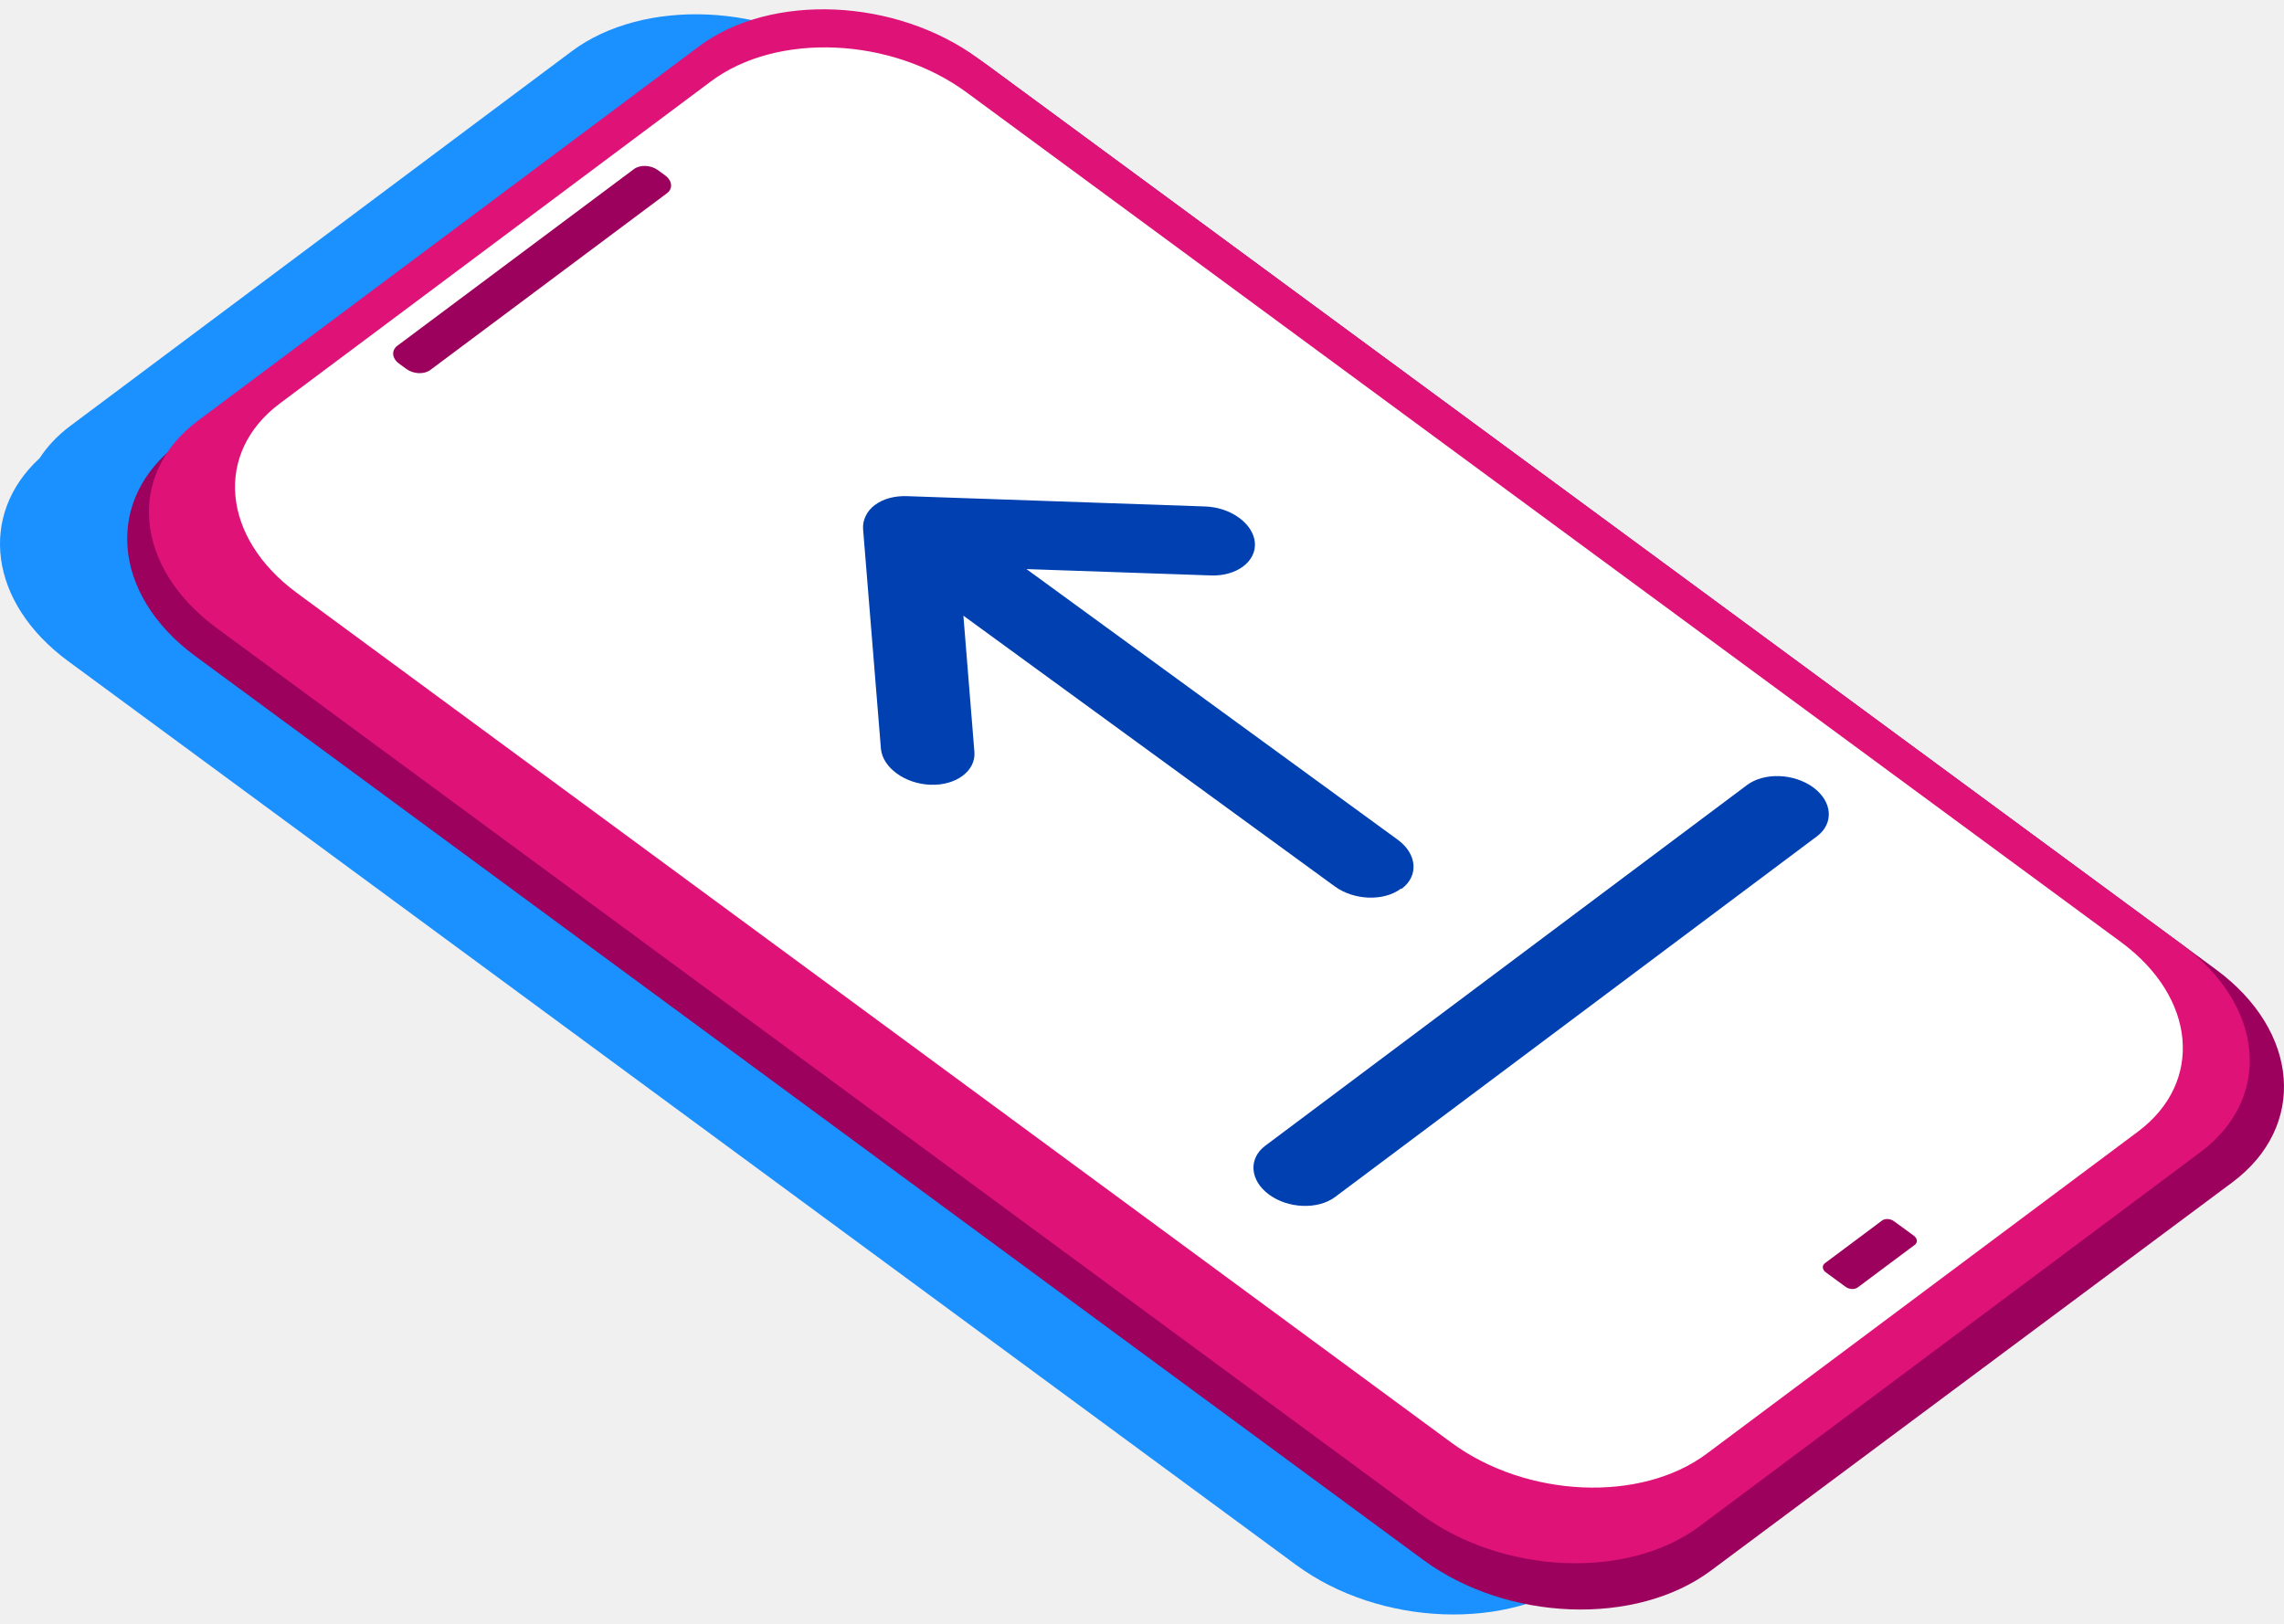
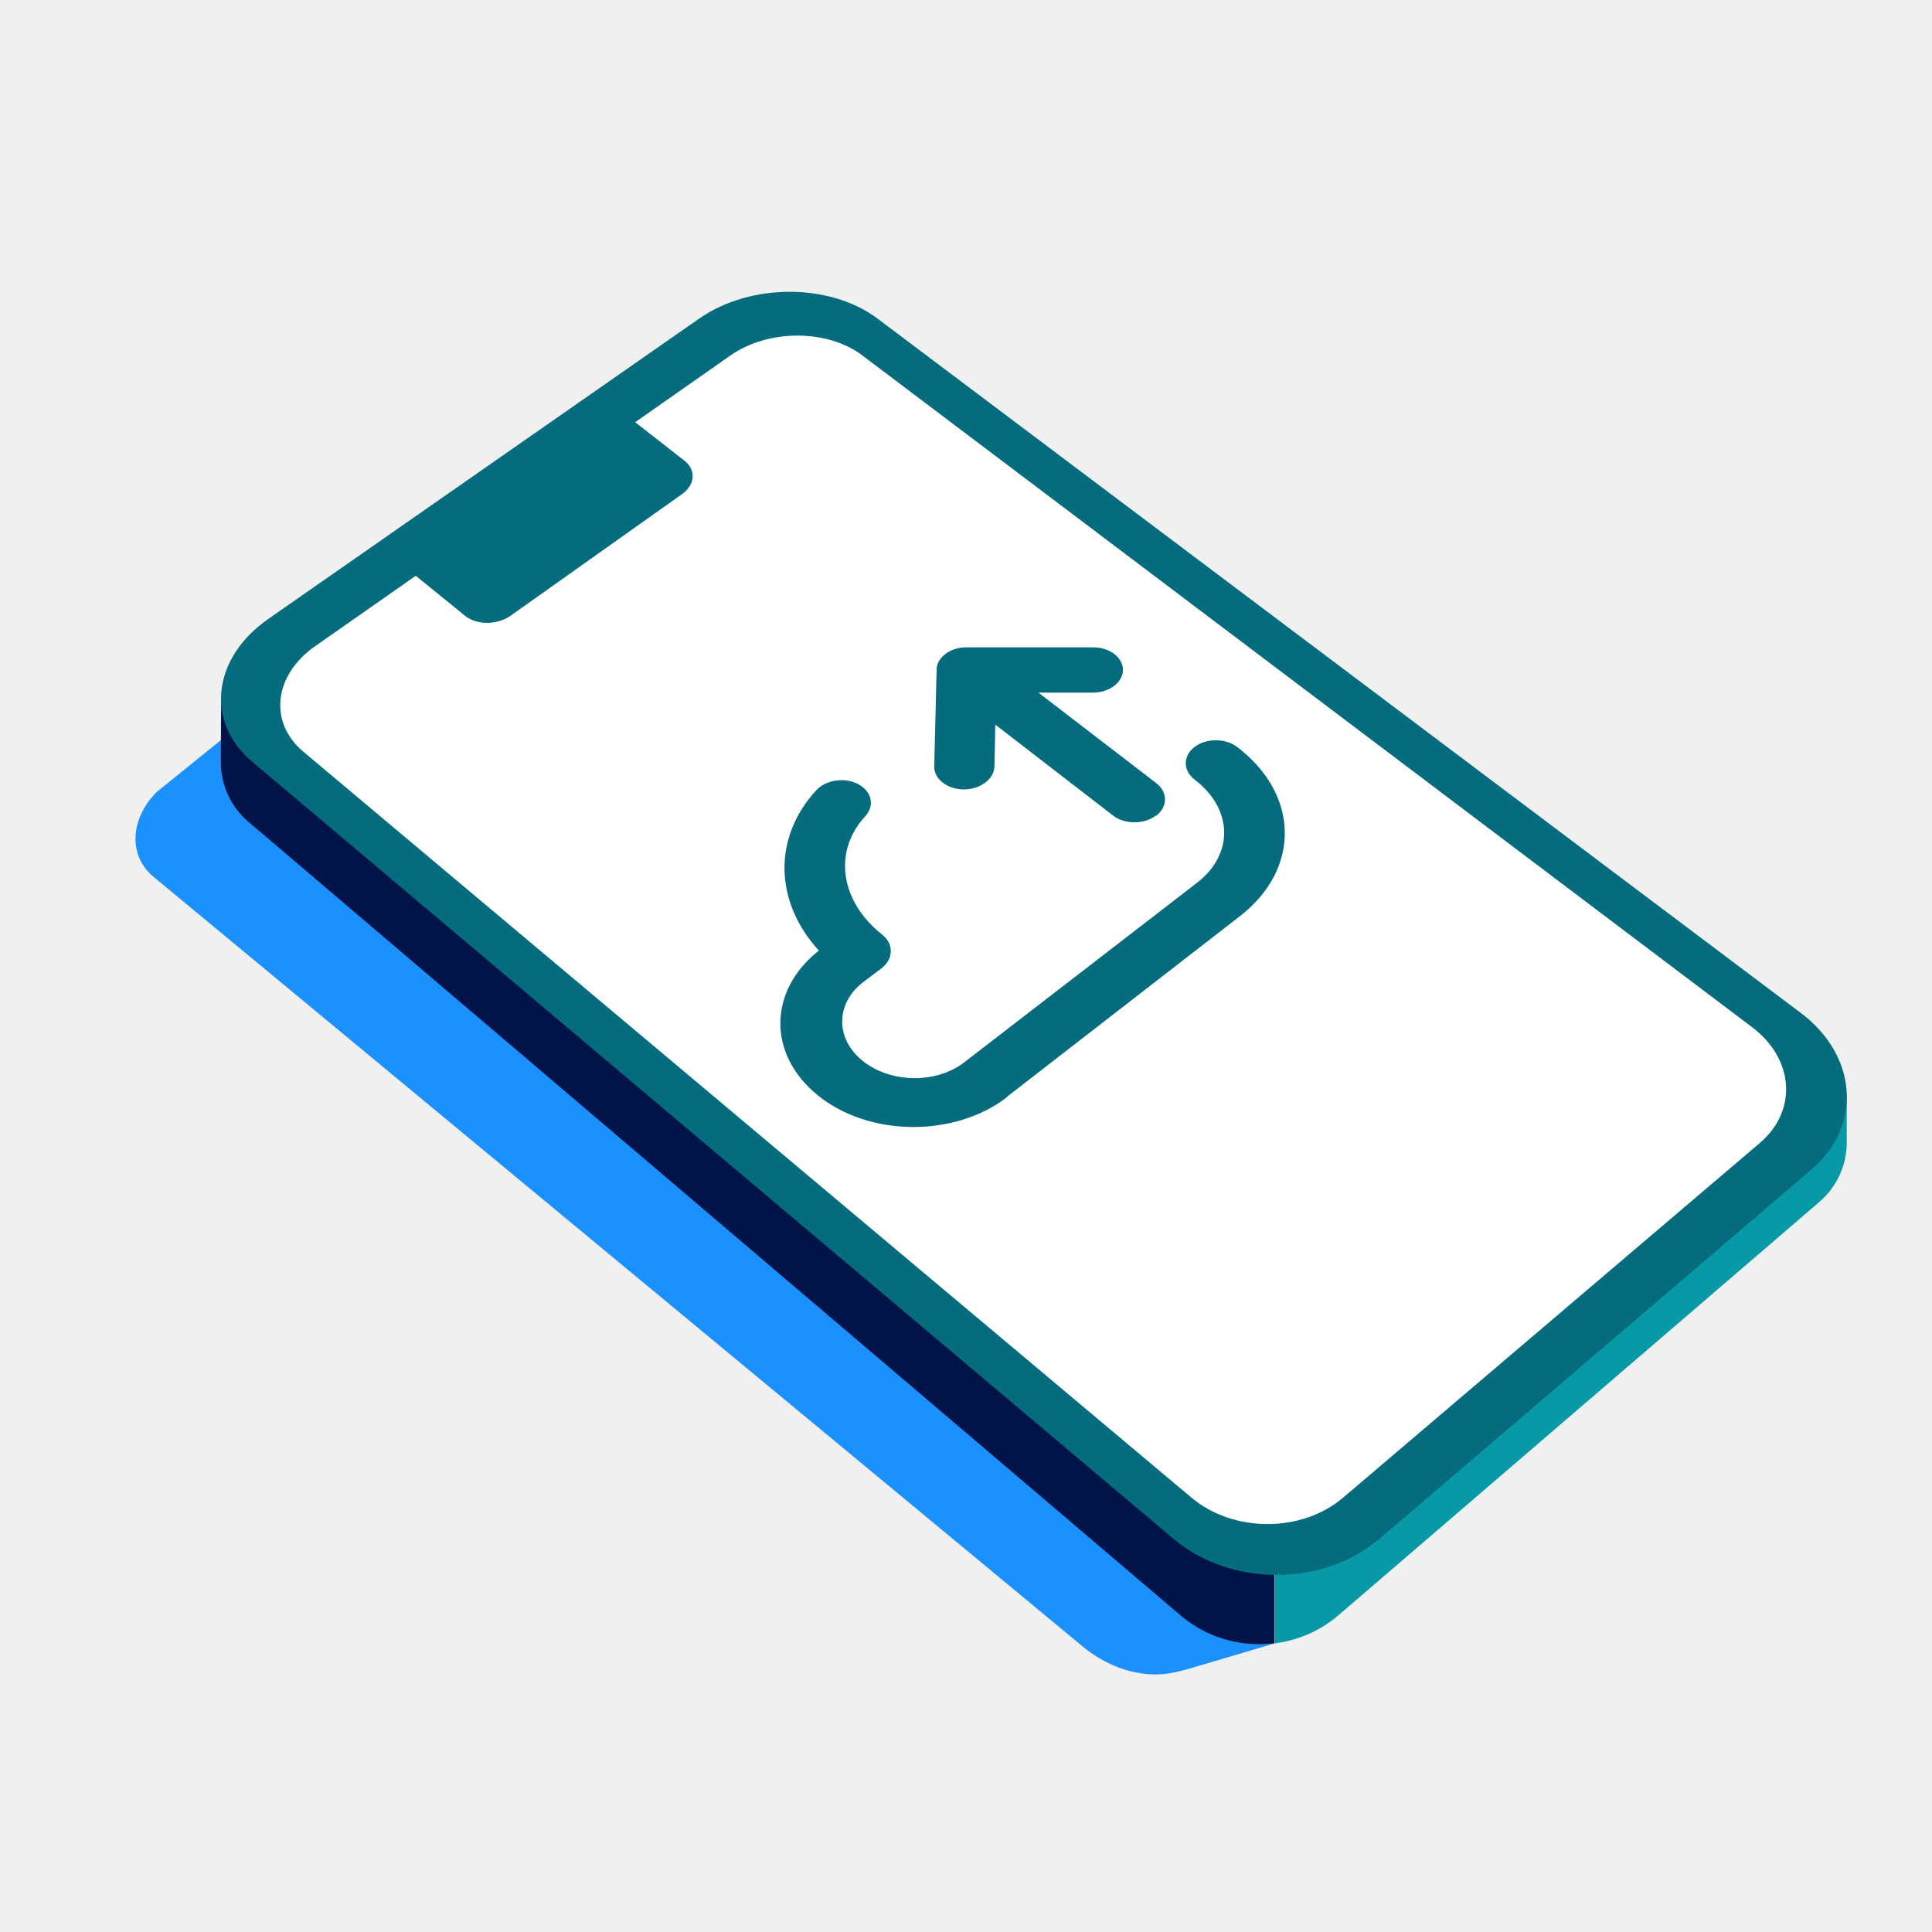
- <svg xmlns="http://www.w3.org/2000/svg" width="45" height="32" viewBox="0 0 45 32" fill="none">
-   <path d="M41.149 19.203L38.285 17.092L16.768 1.253C15.146 0.058 12.681 -0.049 11.262 1.012L1.391 8.389C1.134 8.58 0.932 8.797 0.78 9.03C-0.434 10.147 -0.219 11.879 1.34 13.027L25.531 30.836C27.185 32.055 29.724 32.15 31.2 31.05L41.474 23.399C42.95 22.299 42.806 20.422 41.152 19.203H41.149Z" fill="#1B90FF" />
-   <path d="M43.981 23.301L33.707 30.953C32.231 32.052 29.692 31.957 28.038 30.738L3.847 12.929C2.193 11.71 2.049 9.832 3.525 8.732L13.799 1.081C15.274 -0.019 17.814 0.076 19.468 1.295L43.659 19.105C45.313 20.324 45.456 22.201 43.981 23.301Z" fill="#9B015D" />
-   <path d="M43.36 22.7L33.488 30.076C32.07 31.138 29.605 31.03 27.983 29.835L4.266 12.375C2.645 11.179 2.481 9.352 3.9 8.291L13.771 0.914C15.19 -0.147 17.655 -0.04 19.277 1.155L42.994 18.616C44.615 19.811 44.779 21.638 43.36 22.7Z" fill="#DF1278" />
-   <path d="M42.126 22.298L33.625 28.649C32.328 29.618 30.075 29.52 28.594 28.429L5.848 11.684C4.367 10.593 4.215 8.924 5.512 7.952L14.012 1.6C15.309 0.632 17.562 0.73 19.044 1.821L41.789 18.566C43.27 19.657 43.422 21.326 42.126 22.298Z" fill="white" />
-   <path d="M13.141 3.808L8.477 7.292C8.354 7.382 8.146 7.373 8.006 7.271L7.86 7.164C7.722 7.063 7.708 6.905 7.827 6.815L12.492 3.331C12.614 3.242 12.822 3.251 12.962 3.352L13.108 3.459C13.246 3.561 13.261 3.719 13.141 3.808Z" fill="#9B015D" />
-   <path d="M37.724 24.533L36.603 25.37C36.54 25.418 36.433 25.412 36.361 25.358L35.971 25.072C35.9 25.018 35.894 24.938 35.956 24.893L37.077 24.056C37.139 24.008 37.247 24.014 37.318 24.068L37.709 24.354C37.78 24.407 37.786 24.488 37.724 24.533Z" fill="#9B015D" />
-   <path d="M35.801 16.479L26.307 23.587C25.971 23.841 25.383 23.82 25.005 23.543C24.626 23.266 24.59 22.834 24.927 22.58L34.42 15.471C34.757 15.218 35.344 15.239 35.723 15.516C36.102 15.793 36.137 16.225 35.801 16.479ZM27.601 17.513C27.264 17.766 26.677 17.745 26.298 17.468L18.981 12.133L19.198 14.819C19.228 15.191 18.838 15.483 18.334 15.465C17.827 15.447 17.389 15.126 17.356 14.753L17.005 10.431C16.99 10.249 17.082 10.067 17.234 9.954C17.41 9.823 17.634 9.769 17.878 9.778L23.747 9.981C24.254 9.999 24.692 10.321 24.724 10.693C24.754 11.066 24.364 11.358 23.86 11.34L20.224 11.215L27.541 16.55C27.92 16.828 27.956 17.26 27.619 17.513H27.604H27.601Z" fill="#0040B0" />
+ <svg xmlns="http://www.w3.org/2000/svg" width="45" height="45" viewBox="0 0 45 45" fill="none">
+   <path d="M16.83 8.069C15.861 8.545 3.659 18.44 3.659 18.44C3.08 19 2.942 19.875 3.559 20.409L25.131 38.278C25.192 38.331 25.256 38.383 25.32 38.431C25.788 38.778 26.259 38.963 26.797 38.998C27.111 39.019 27.422 38.948 27.724 38.859L29.689 38.278L19.014 7.946C19.014 7.946 17.799 7.593 16.83 8.069Z" fill="#1B90FF" />
+   <path d="M29.339 35.304L26.92 34.188L5.151 16.324L5.143 17.748C5.143 18.282 5.374 18.791 5.782 19.138L26.917 37.131L27.498 37.626C28.12 38.157 28.918 38.371 29.685 38.273V36.227L29.337 35.304H29.339Z" fill="#00144A" />
+   <path d="M31.388 34.865L29.691 36.23V38.277C30.224 38.21 30.743 37.993 31.176 37.621L31.391 37.437L42.376 27.996C42.783 27.646 43.017 27.137 43.015 26.603V25.516L31.388 34.868V34.865Z" fill="#0899A7" />
+   <path d="M32.123 35.846C30.817 36.962 28.66 36.962 27.338 35.846L5.87 17.738C4.773 16.811 4.949 15.324 6.244 14.42L16.286 7.42C17.477 6.589 19.33 6.589 20.438 7.42L41.945 23.594C43.264 24.587 43.387 26.219 42.196 27.237L32.126 35.846H32.123Z" fill="#046C7C" />
+   <path d="M17.011 8.281L14.794 9.834L15.941 10.729C16.216 10.944 16.194 11.289 15.89 11.506L11.893 14.341C11.579 14.563 11.103 14.563 10.829 14.341L9.684 13.411L7.337 15.053C6.377 15.726 6.251 16.824 7.065 17.508L27.75 34.882C28.729 35.704 30.318 35.704 31.285 34.882L40.99 26.622C41.874 25.869 41.788 24.663 40.812 23.927L20.089 8.281C19.269 7.662 17.896 7.662 17.011 8.281Z" fill="white" />
+   <path d="M25.926 18.996C26.198 19.206 26.647 19.206 26.922 18.996L26.928 19.002C27.203 18.791 27.203 18.448 26.931 18.24L24.187 16.133H25.455C25.837 16.133 26.154 15.895 26.156 15.604C26.156 15.316 25.848 15.078 25.466 15.078H22.52C22.343 15.075 22.164 15.125 22.026 15.228C21.889 15.33 21.825 15.452 21.816 15.577L21.76 17.85C21.752 18.143 22.063 18.387 22.45 18.387C22.834 18.387 23.157 18.143 23.163 17.85L23.182 16.878L25.926 18.996Z" fill="#046C7C" />
+   <path d="M23.455 25.546L28.878 21.341C30.304 20.236 30.265 18.5 28.814 17.398C28.542 17.19 28.096 17.19 27.824 17.398C27.551 17.606 27.549 17.946 27.824 18.157C28.719 18.84 28.747 19.895 27.877 20.565L22.456 24.746C21.808 25.247 20.745 25.231 20.097 24.713C19.449 24.195 19.46 23.367 20.108 22.874L20.529 22.556C20.812 22.34 20.823 21.988 20.551 21.773C19.564 20.989 19.401 19.832 20.15 19.015C20.383 18.766 20.304 18.433 19.993 18.267C19.676 18.096 19.238 18.162 19.014 18.406C17.995 19.51 18.037 21.006 19.073 22.141C17.903 23.063 17.858 24.549 19.053 25.516C20.248 26.482 22.24 26.496 23.464 25.549L23.455 25.546Z" fill="#046C7C" />
</svg>
